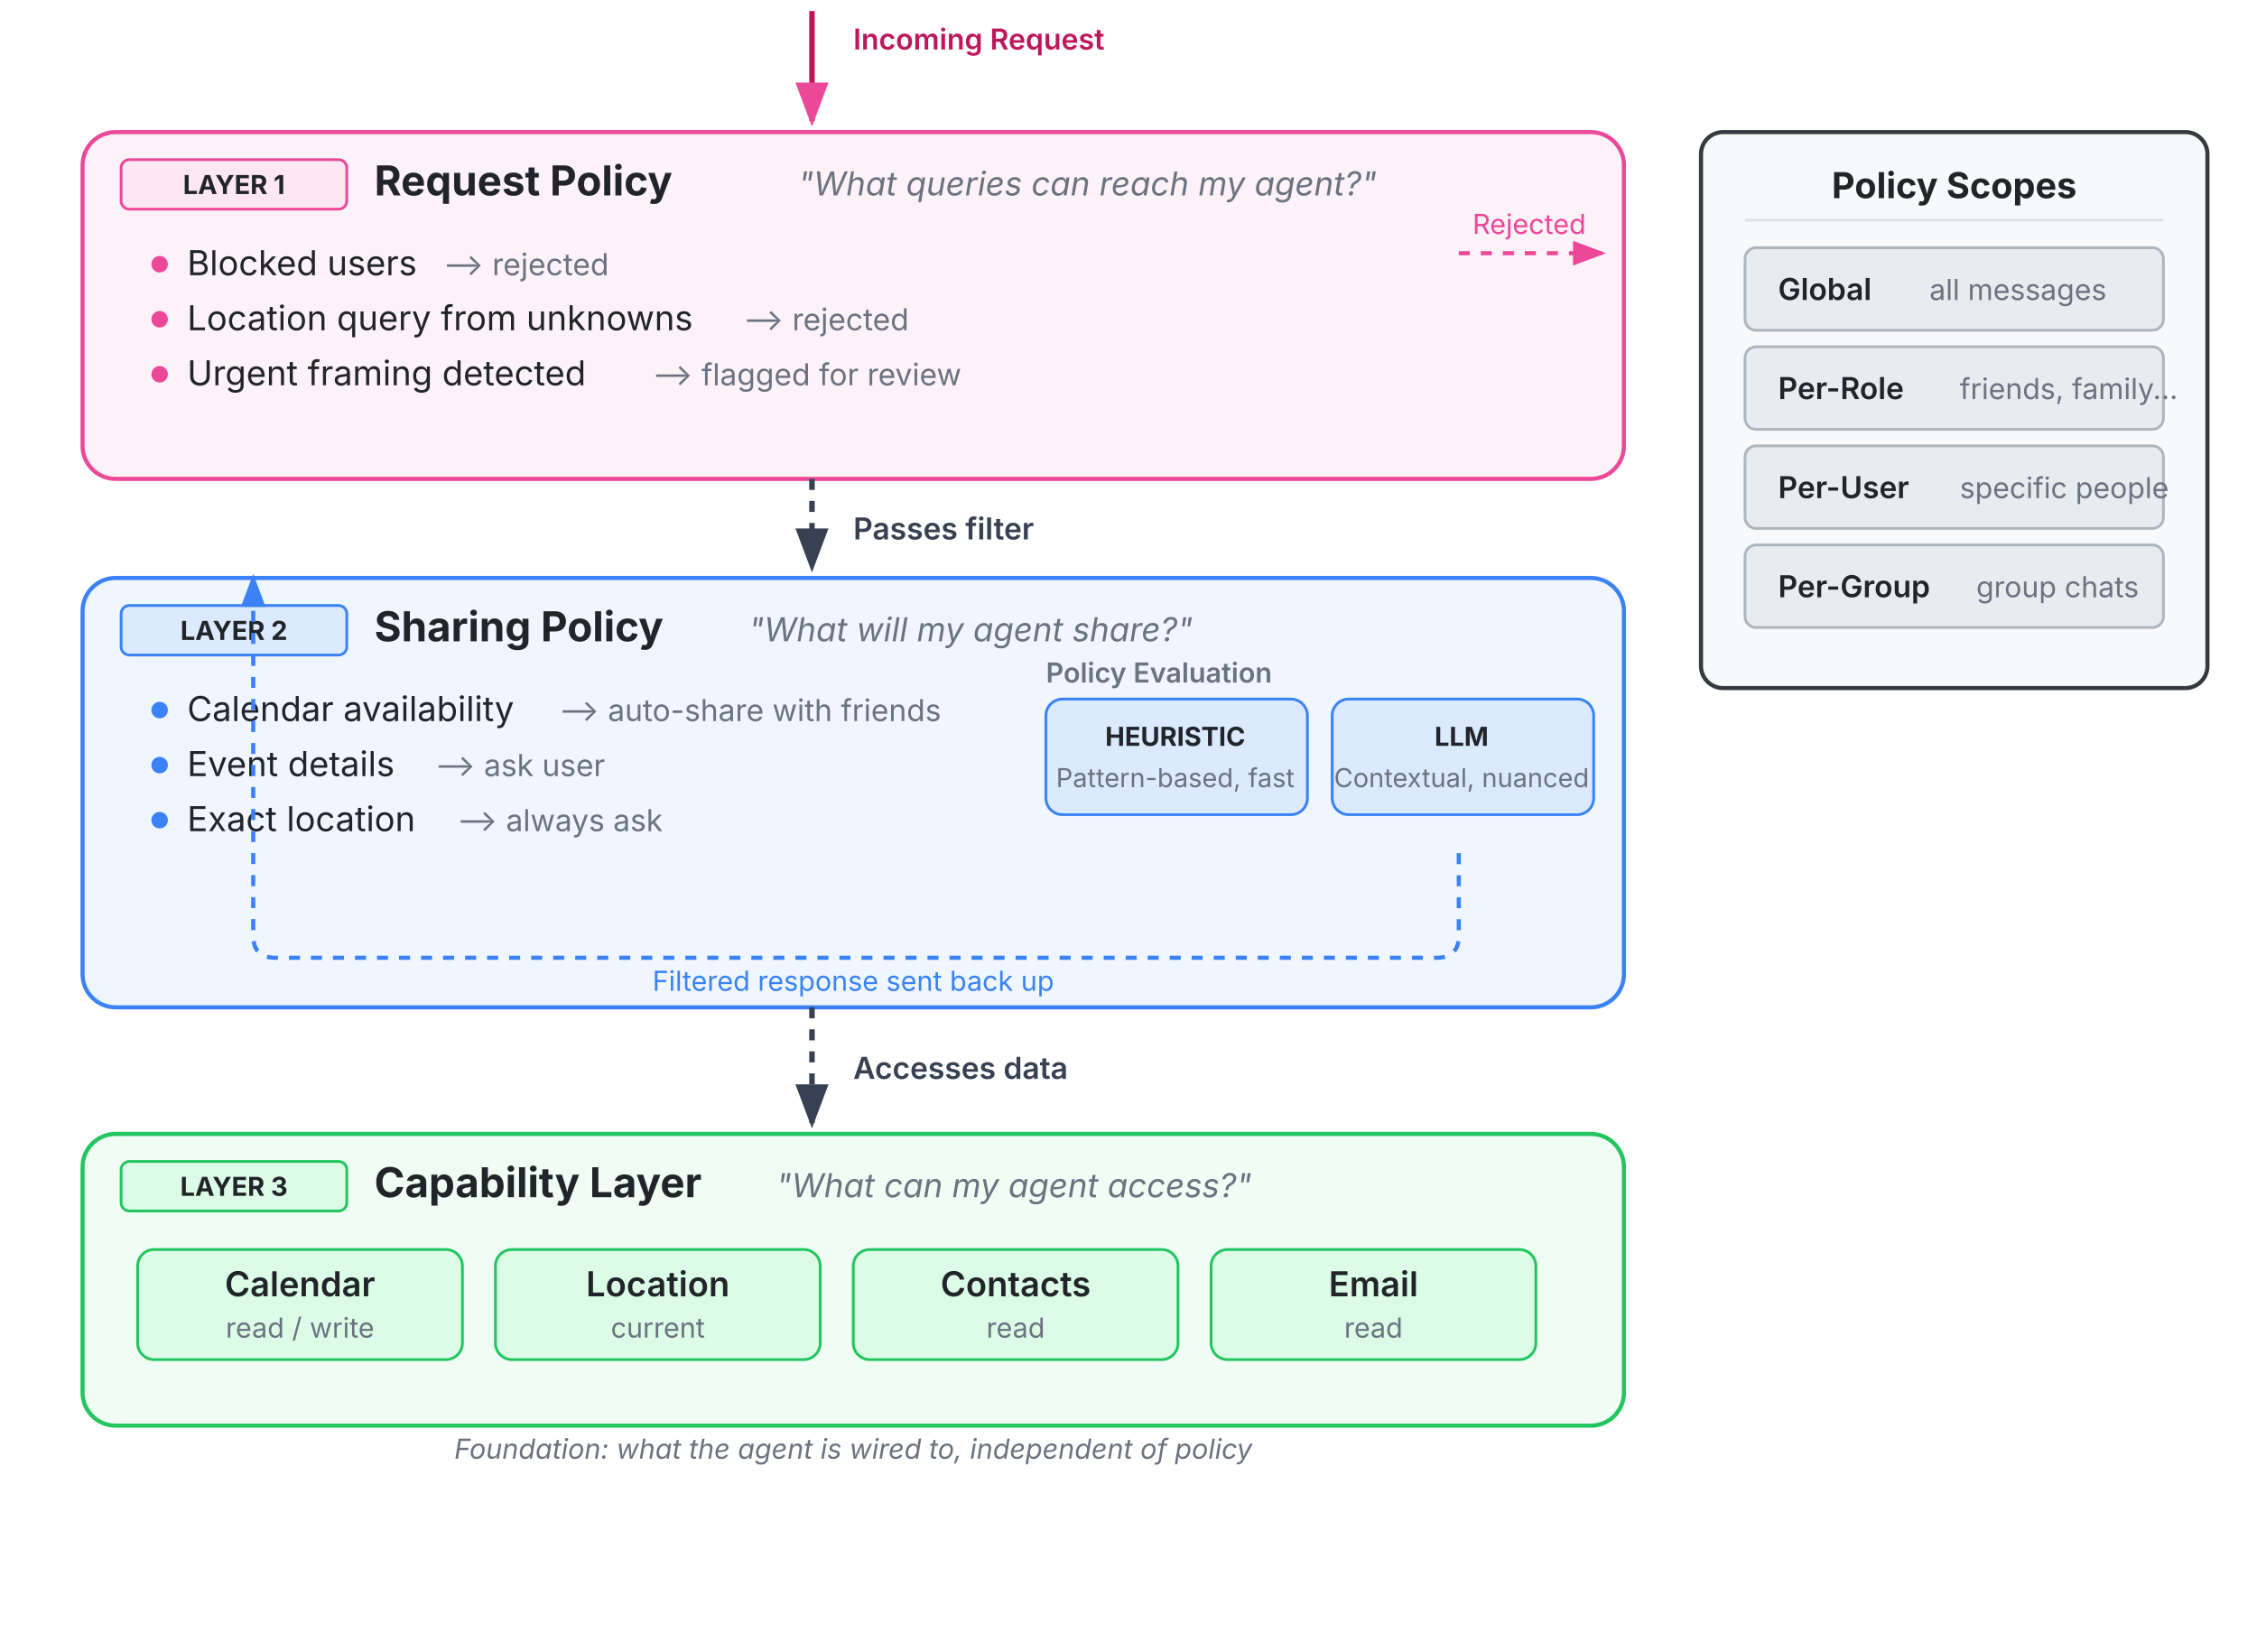
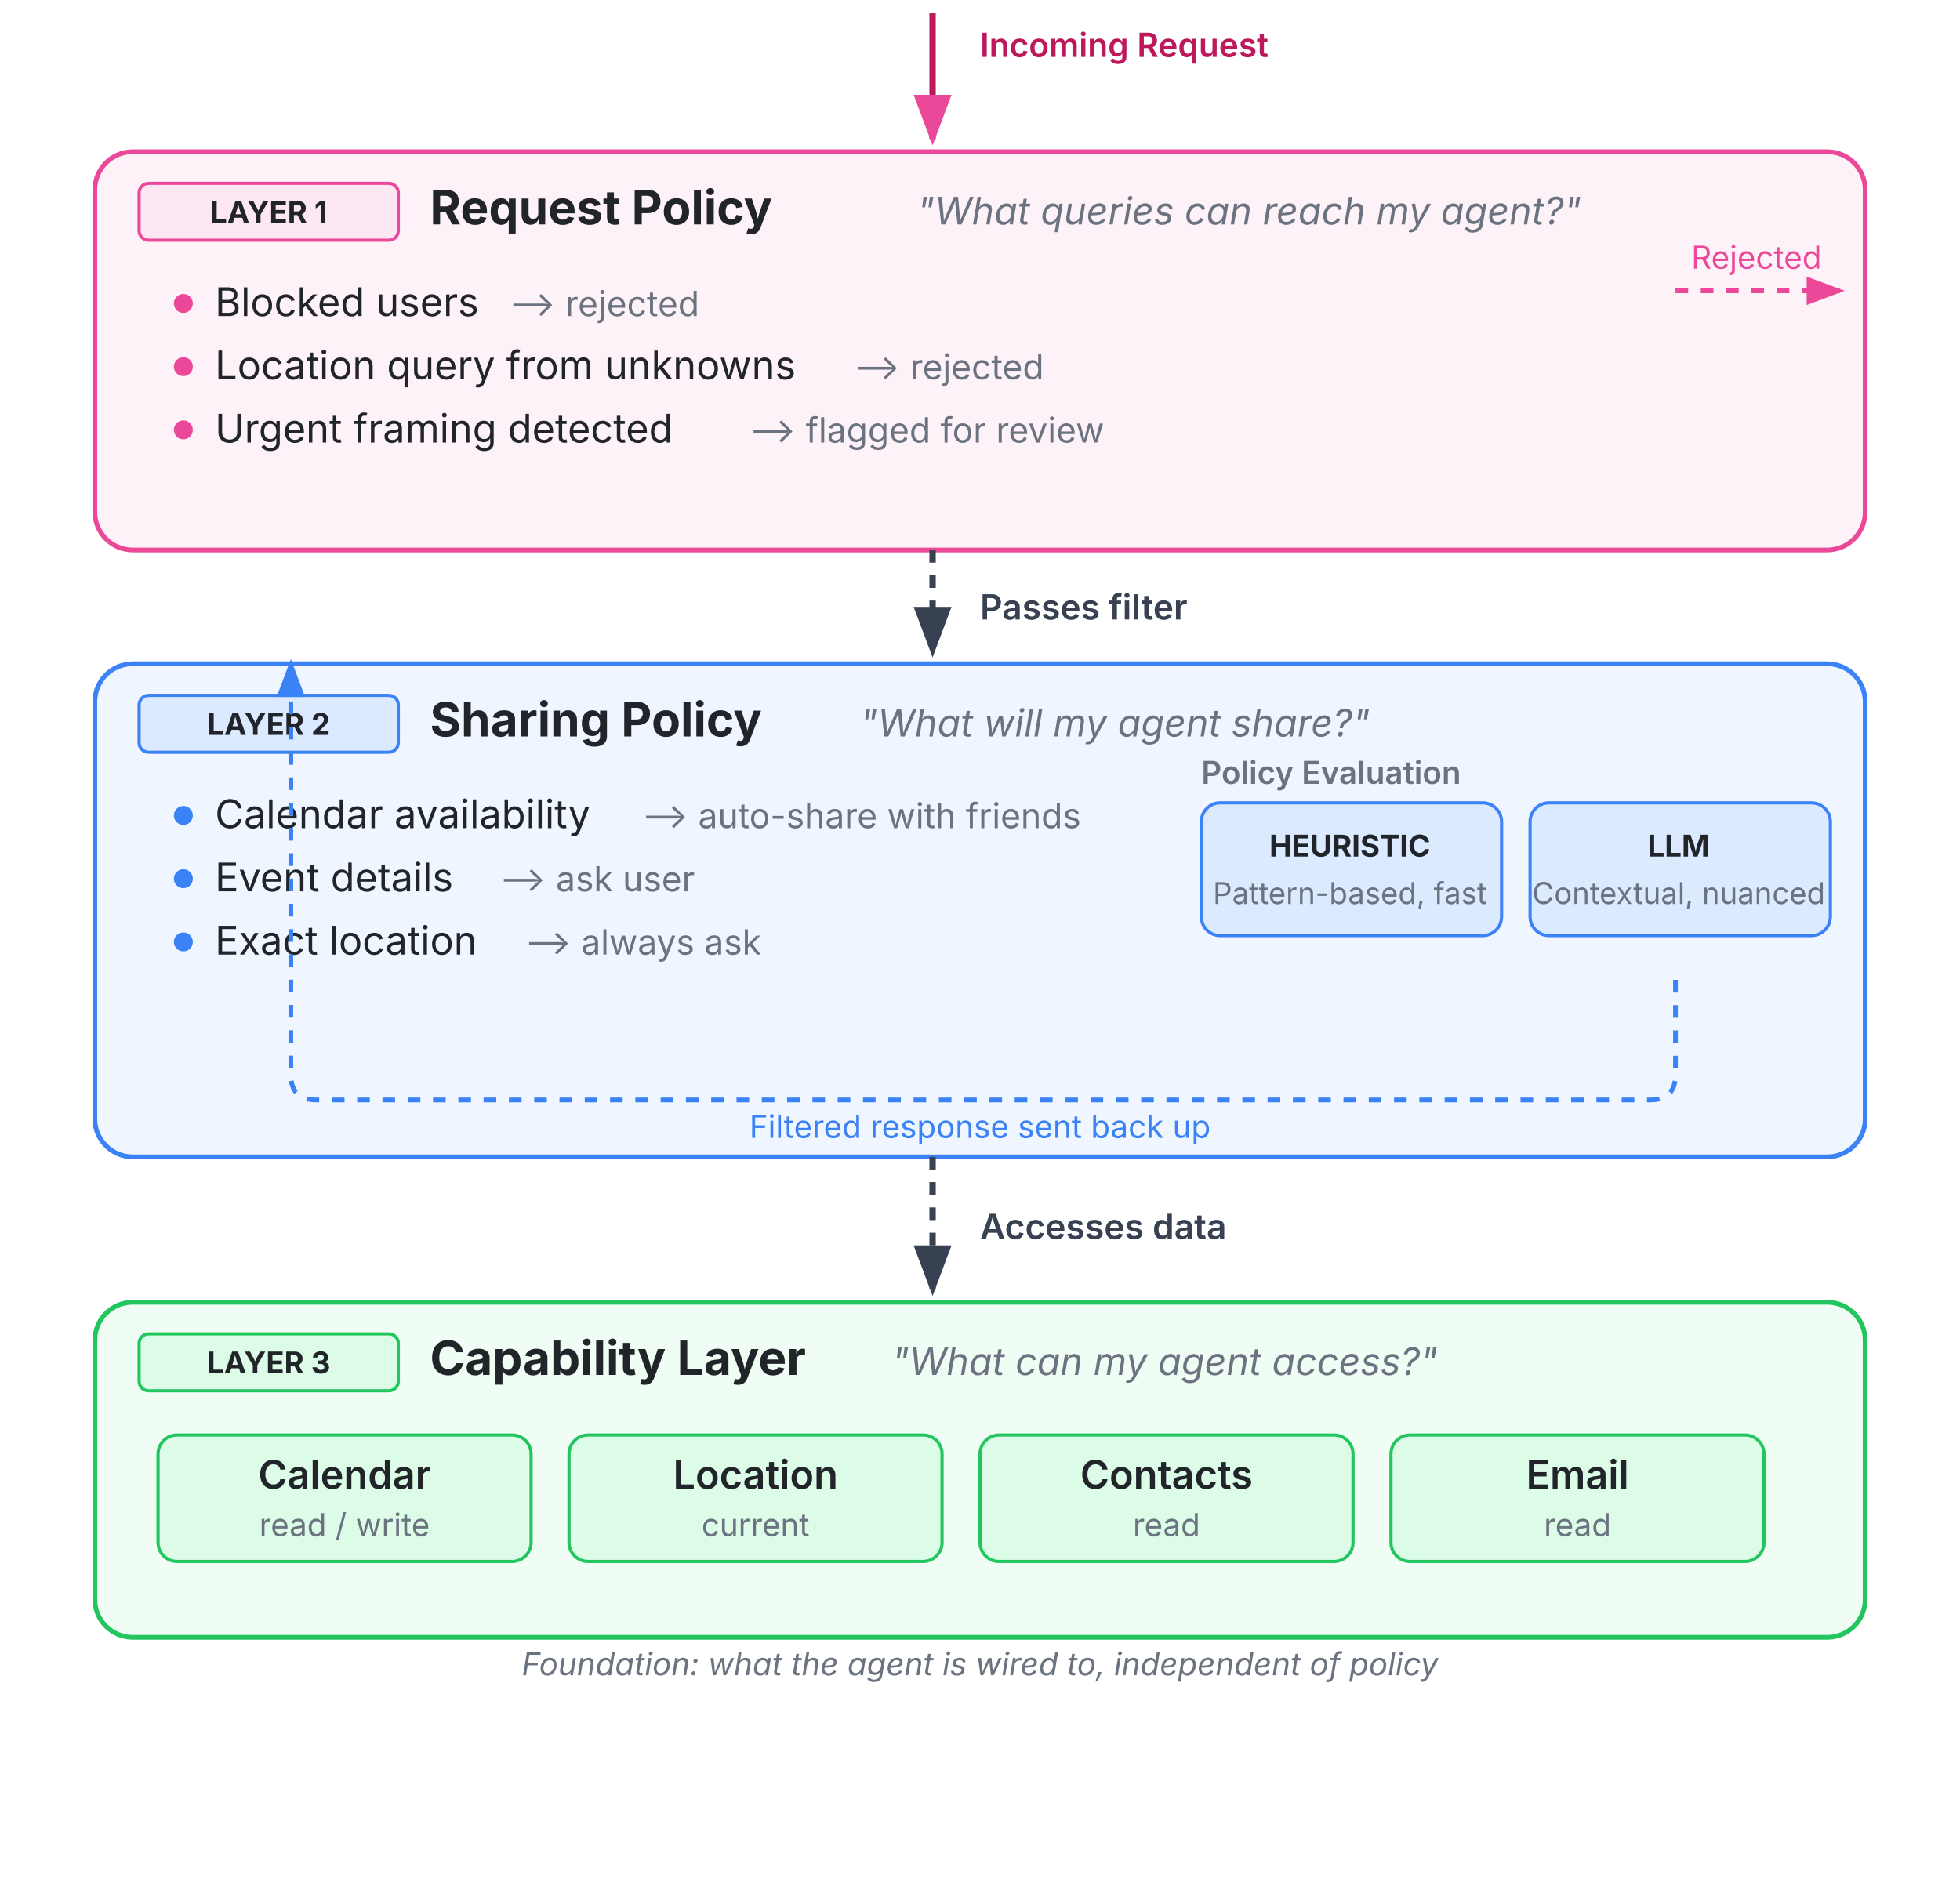
- <svg xmlns="http://www.w3.org/2000/svg" viewBox="0 0 820 600" font-family="Inter, -apple-system, BlinkMacSystemFont, 'Segoe UI', sans-serif" font-size="13px">
+ <svg xmlns="http://www.w3.org/2000/svg" viewBox="0 0 620 600" font-family="Inter, -apple-system, BlinkMacSystemFont, 'Segoe UI', sans-serif" font-size="13px">
  <style>
    .heading { font-size: 15px; font-weight: 700; }
    .sublabel { font-size: 12.5px; }
    .sub-item { font-size: 11px; fill: #6b7280; }
    .question { font-size: 12px; font-style: italic; fill: #6b7280; }
    .tag-text { font-size: 9.5px; font-weight: 700; }
    .scope-heading { font-size: 13px; font-weight: 700; }
    .scope-label { font-size: 11px; font-weight: 600; }
    .scope-desc { font-size: 10.5px; fill: #6b7280; }
    .arrow-label { font-size: 10.5px; font-weight: 600; }
    text { fill: #212529; }

    @media (prefers-color-scheme: dark) {
      text { fill: #e4e6ea; }
      .sub-item { fill: #9ca3af; }
      .question { fill: #9ca3af; }
      .scope-desc { fill: #9ca3af; }

      .layer-request { fill: #2e1525; stroke: #f472b6; }
      .layer-sharing { fill: #1e2a3e; stroke: #5b9cf6; }
      .layer-capability { fill: #142a1c; stroke: #4ade80; }

      .badge-request { fill: #3d1a30; stroke: #f472b6; }
      .badge-sharing { fill: #253550; stroke: #5b9cf6; }
      .badge-capability { fill: #1c3824; stroke: #4ade80; }

      .scope-box { fill: #2b2d31; stroke: #a0a4aa; }
      .scope-item-box { fill: #35373c; stroke: #6b7280; }

      .arrow-line { stroke: #9ca3af; }
      .arrow-head-request { fill: #f472b6; }
      .arrow-head-sharing { fill: #5b9cf6; }
      .arrow-head-flow { fill: #9ca3af; }
      .arrow-head-reject { fill: #f472b6; }
      .rejected-line { stroke: #f472b6; }
      .response-line { stroke: #5b9cf6; }
      .response-head { fill: #5b9cf6; }
      .dashed-line { stroke: #555; }
      .divider-line { stroke: #555; }

      .policy-sub-box { fill: #253550; stroke: #5b9cf6; }
      .tag-heuristic { fill: #253550; stroke: #5b9cf6; }
      .tag-llm { fill: #253550; stroke: #5b9cf6; }

      .cap-item { fill: #1c3824; stroke: #4ade80; }
    }
  </style>
  <defs>
    <marker id="arrow-flow" markerWidth="8" markerHeight="6" refX="7" refY="3" orient="auto">
      <path d="M0,0 L8,3 L0,6 Z" class="arrow-head-flow" fill="#374151" />
    </marker>
    <marker id="arrow-reject" markerWidth="8" markerHeight="6" refX="7" refY="3" orient="auto">
      <path d="M0,0 L8,3 L0,6 Z" class="arrow-head-reject" fill="#ec4899" />
    </marker>
    <marker id="arrow-response-up" markerWidth="8" markerHeight="6" refX="7" refY="3" orient="auto">
      <path d="M0,0 L8,3 L0,6 Z" class="response-head" fill="#3b82f6" />
    </marker>
    <marker id="arrow-incoming" markerWidth="8" markerHeight="6" refX="7" refY="3" orient="auto">
      <path d="M0,0 L8,3 L0,6 Z" class="arrow-head-request" fill="#ec4899" />
    </marker>
  </defs>
  <line x1="295" y1="4" x2="295" y2="44" stroke="#be185d" stroke-width="2" marker-end="url(#arrow-incoming)" class="arrow-line" style="stroke:#be185d" />
  <text x="310" y="18" class="arrow-label" fill="#be185d" style="fill:#be185d">Incoming Request</text>
  <rect x="30" y="48" width="560" height="126" rx="12" fill="#fdf2f8" stroke="#ec4899" stroke-width="1.5" class="layer-request" />
  <rect x="44" y="58" width="82" height="18" rx="3" fill="#fce7f3" stroke="#ec4899" stroke-width="1" class="badge-request" />
  <text x="85" y="70.5" text-anchor="middle" class="tag-text" fill="#ec4899">LAYER 1</text>
  <text x="136" y="71" class="heading">Request Policy</text>
  <text x="290" y="71" class="question">"What queries can reach my agent?"</text>
  <circle cx="58" cy="96" r="3" fill="#ec4899" />
  <text x="68" y="100" class="sublabel">Blocked users</text>
  <text x="161" y="100" class="sub-item">--&gt; rejected</text>
  <circle cx="58" cy="116" r="3" fill="#ec4899" />
  <text x="68" y="120" class="sublabel">Location query from unknowns</text>
  <text x="270" y="120" class="sub-item">--&gt; rejected</text>
  <circle cx="58" cy="136" r="3" fill="#ec4899" />
  <text x="68" y="140" class="sublabel">Urgent framing detected</text>
  <text x="237" y="140" class="sub-item">--&gt; flagged for review</text>
  <line x1="530" y1="92" x2="582" y2="92" stroke="#ec4899" stroke-width="1.5" stroke-dasharray="4,4" marker-end="url(#arrow-reject)" class="rejected-line" style="stroke:#ec4899" />
  <text x="535" y="85" class="sub-item" fill="#ec4899" style="fill:#ec4899; font-size:10px">Rejected</text>
  <line x1="295" y1="174" x2="295" y2="206" stroke="#374151" stroke-width="2" stroke-dasharray="4,4" marker-end="url(#arrow-flow)" class="dashed-line" />
  <text x="310" y="196" style="font-size:11px; font-weight:600; fill:#374151" class="sub-item">Passes filter</text>
  <rect x="30" y="210" width="560" height="156" rx="12" fill="#eff6ff" stroke="#3b82f6" stroke-width="1.5" class="layer-sharing" />
  <rect x="44" y="220" width="82" height="18" rx="3" fill="#dbeafe" stroke="#3b82f6" stroke-width="1" class="badge-sharing" />
  <text x="85" y="232.5" text-anchor="middle" class="tag-text" fill="#3b82f6">LAYER 2</text>
  <text x="136" y="233" class="heading">Sharing Policy</text>
  <text x="272" y="233" class="question">"What will my agent share?"</text>
  <circle cx="58" cy="258" r="3" fill="#3b82f6" />
  <text x="68" y="262" class="sublabel">Calendar availability</text>
  <text x="203" y="262" class="sub-item">--&gt; auto-share with friends</text>
  <circle cx="58" cy="278" r="3" fill="#3b82f6" />
  <text x="68" y="282" class="sublabel">Event details</text>
  <text x="158" y="282" class="sub-item">--&gt; ask user</text>
  <circle cx="58" cy="298" r="3" fill="#3b82f6" />
  <text x="68" y="302" class="sublabel">Exact location</text>
  <text x="166" y="302" class="sub-item">--&gt; always ask</text>
  <text x="380" y="248" class="sub-item" style="font-size:10px; font-weight:600">Policy Evaluation</text>
  <rect x="380" y="254" width="95" height="42" rx="6" fill="#dbeafe" stroke="#3b82f6" stroke-width="1" class="policy-sub-box tag-heuristic" />
  <text x="427" y="271" text-anchor="middle" class="tag-text" fill="#3b82f6">HEURISTIC</text>
  <text x="427" y="286" text-anchor="middle" class="sub-item" style="font-size:9.5px">Pattern-based, fast</text>
  <rect x="484" y="254" width="95" height="42" rx="6" fill="#dbeafe" stroke="#3b82f6" stroke-width="1" class="policy-sub-box tag-llm" />
  <text x="531" y="271" text-anchor="middle" class="tag-text" fill="#3b82f6">LLM</text>
  <text x="531" y="286" text-anchor="middle" class="sub-item" style="font-size:9.5px">Contextual, nuanced</text>
  <path d="M530,310 L530,340 Q530,348 522,348 L100,348 Q92,348 92,340 L92,210" fill="none" stroke="#3b82f6" stroke-width="1.5" stroke-dasharray="4,4" marker-end="url(#arrow-response-up)" class="response-line" style="stroke:#3b82f6" />
  <text x="310" y="360" text-anchor="middle" class="sub-item" fill="#3b82f6" style="fill:#3b82f6; font-size:10px">Filtered response sent back up</text>
  <line x1="295" y1="366" x2="295" y2="408" stroke="#374151" stroke-width="2" stroke-dasharray="4,4" marker-end="url(#arrow-flow)" class="dashed-line" />
  <text x="310" y="392" style="font-size:11px; font-weight:600; fill:#374151" class="sub-item">Accesses data</text>
  <rect x="30" y="412" width="560" height="106" rx="12" fill="#f0fdf4" stroke="#22c55e" stroke-width="1.5" class="layer-capability" />
  <rect x="44" y="422" width="82" height="18" rx="3" fill="#dcfce7" stroke="#22c55e" stroke-width="1" class="badge-capability" />
  <text x="85" y="434.5" text-anchor="middle" class="tag-text" fill="#22c55e">LAYER 3</text>
  <text x="136" y="435" class="heading">Capability Layer</text>
  <text x="282" y="435" class="question">"What can my agent access?"</text>
  <rect x="50" y="454" width="118" height="40" rx="6" fill="#dcfce7" stroke="#22c55e" stroke-width="1" class="cap-item" />
  <text x="109" y="471" text-anchor="middle" class="sublabel" style="font-weight:600">Calendar</text>
  <text x="109" y="486" text-anchor="middle" class="sub-item" style="font-size:10px">read / write</text>
  <rect x="180" y="454" width="118" height="40" rx="6" fill="#dcfce7" stroke="#22c55e" stroke-width="1" class="cap-item" />
  <text x="239" y="471" text-anchor="middle" class="sublabel" style="font-weight:600">Location</text>
  <text x="239" y="486" text-anchor="middle" class="sub-item" style="font-size:10px">current</text>
  <rect x="310" y="454" width="118" height="40" rx="6" fill="#dcfce7" stroke="#22c55e" stroke-width="1" class="cap-item" />
  <text x="369" y="471" text-anchor="middle" class="sublabel" style="font-weight:600">Contacts</text>
  <text x="369" y="486" text-anchor="middle" class="sub-item" style="font-size:10px">read</text>
  <rect x="440" y="454" width="118" height="40" rx="6" fill="#dcfce7" stroke="#22c55e" stroke-width="1" class="cap-item" />
  <text x="499" y="471" text-anchor="middle" class="sublabel" style="font-weight:600">Email</text>
  <text x="499" y="486" text-anchor="middle" class="sub-item" style="font-size:10px">read</text>
  <text x="310" y="530" text-anchor="middle" class="sub-item" style="font-size:10px; font-style:italic">Foundation: what the agent is wired to, independent of policy</text>
-   <rect x="618" y="48" width="184" height="202" rx="8" fill="#f8f9fa" stroke="#343a40" stroke-width="1.5" class="scope-box" />
-   <text x="710" y="72" text-anchor="middle" class="scope-heading">Policy Scopes</text>
-   <line x1="634" y1="80" x2="786" y2="80" stroke="#dee2e6" stroke-width="1" class="divider-line" />
-   <rect x="634" y="90" width="152" height="30" rx="4" fill="#e9ecef" stroke="#adb5bd" stroke-width="1" class="scope-item-box" />
-   <text x="646" y="109" class="scope-label">Global</text>
-   <text x="701" y="109" class="scope-desc">all messages</text>
-   <rect x="634" y="126" width="152" height="30" rx="4" fill="#e9ecef" stroke="#adb5bd" stroke-width="1" class="scope-item-box" />
-   <text x="646" y="145" class="scope-label">Per-Role</text>
-   <text x="712" y="145" class="scope-desc">friends, family...</text>
-   <rect x="634" y="162" width="152" height="30" rx="4" fill="#e9ecef" stroke="#adb5bd" stroke-width="1" class="scope-item-box" />
-   <text x="646" y="181" class="scope-label">Per-User</text>
-   <text x="712" y="181" class="scope-desc">specific people</text>
-   <rect x="634" y="198" width="152" height="30" rx="4" fill="#e9ecef" stroke="#adb5bd" stroke-width="1" class="scope-item-box" />
-   <text x="646" y="217" class="scope-label">Per-Group</text>
-   <text x="718" y="217" class="scope-desc">group chats</text>
</svg>
